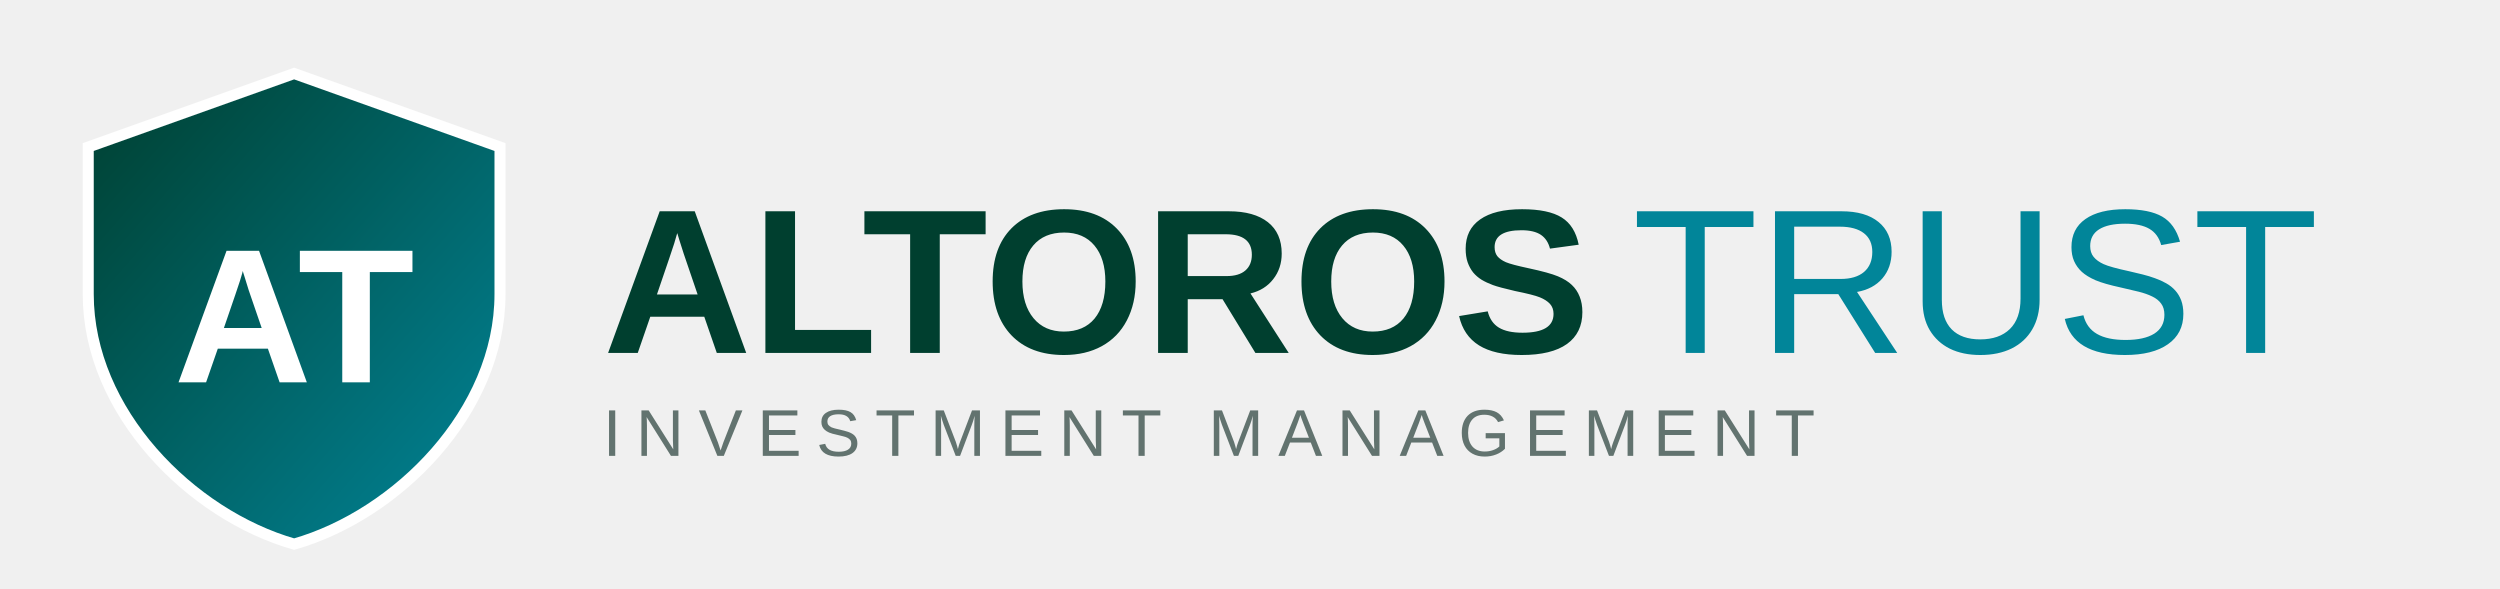
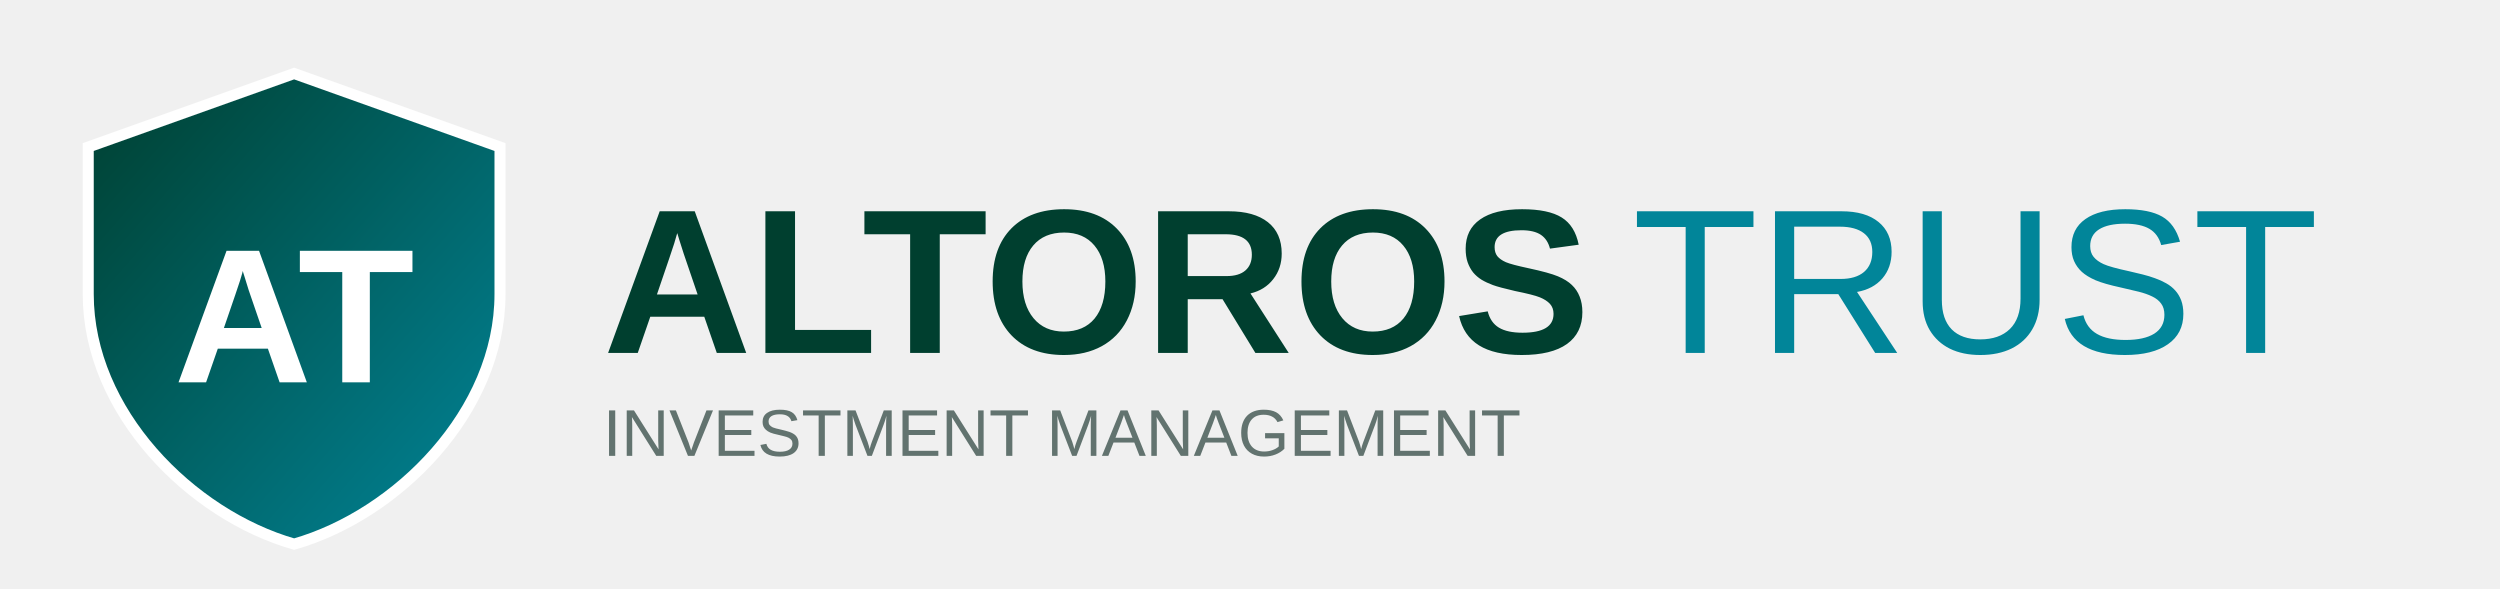
<svg xmlns="http://www.w3.org/2000/svg" viewBox="0 0 340 80" width="340" height="80">
  <defs>
    <linearGradient id="grad1" x1="0%" y1="0%" x2="100%" y2="100%">
      <stop offset="0%" stop-color="#003f2f" />
      <stop offset="100%" stop-color="#018599" />
    </linearGradient>
  </defs>
  <g transform="translate(10, 8)">
    <path d="M30 2 L58 12 L58 32 C58 48 44 62 30 66 C16 62 2 48 2 32 L2 12 Z" fill="url(#grad1)" stroke="#ffffff" stroke-width="1.5" />
    <text x="30" y="44" font-family="Arial, sans-serif" font-size="26" font-weight="bold" fill="#ffffff" text-anchor="middle">AT</text>
  </g>
  <text x="82" y="48" font-family="Arial, sans-serif" font-size="28" font-weight="bold" fill="#003f2f">ALTOROS</text>
  <text x="222" y="48" font-family="Arial, sans-serif" font-size="28" font-weight="300" fill="#018599">TRUST</text>
-   <text x="82" y="62" font-family="Arial, sans-serif" font-size="9" font-weight="500" fill="#62736f" letter-spacing="2">INVESTMENT MANAGEMENT</text>
+   <text x="82" y="62" font-family="Arial, sans-serif" font-size="9" font-weight="500" fill="#62736f" textLength="224" lengthAdjust="spacingAndGlyphs">INVESTMENT MANAGEMENT</text>
</svg>
